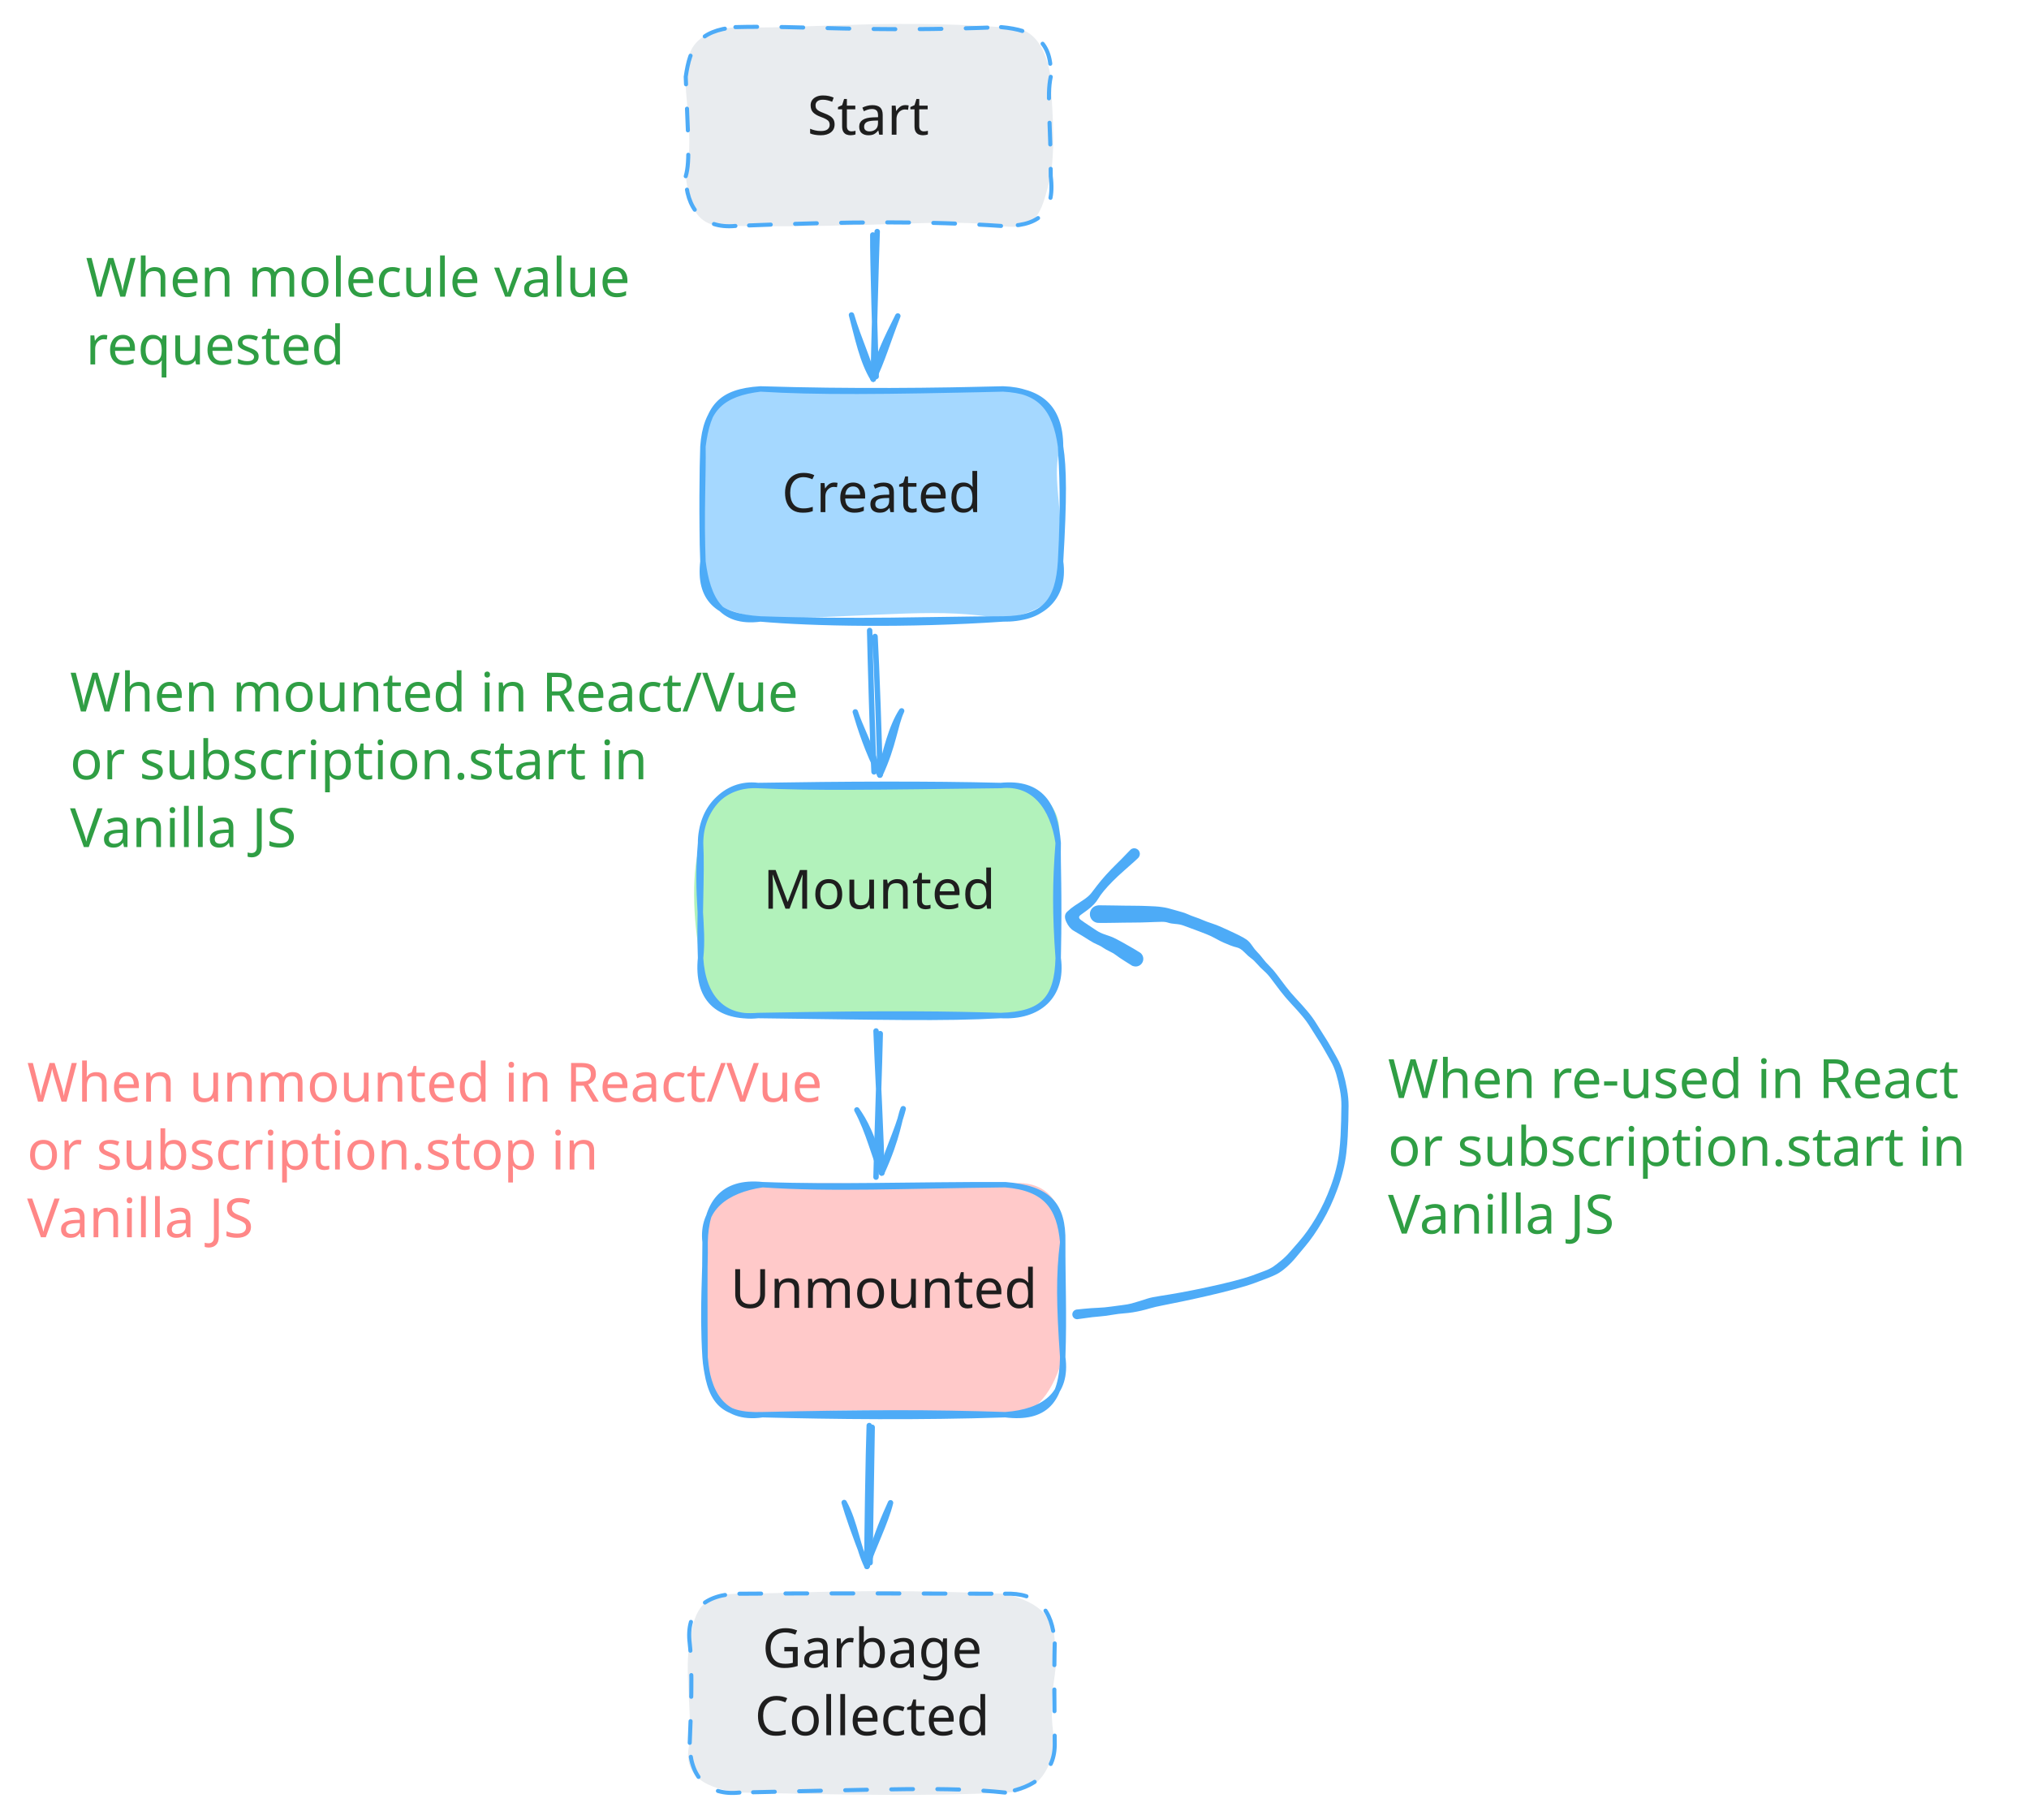
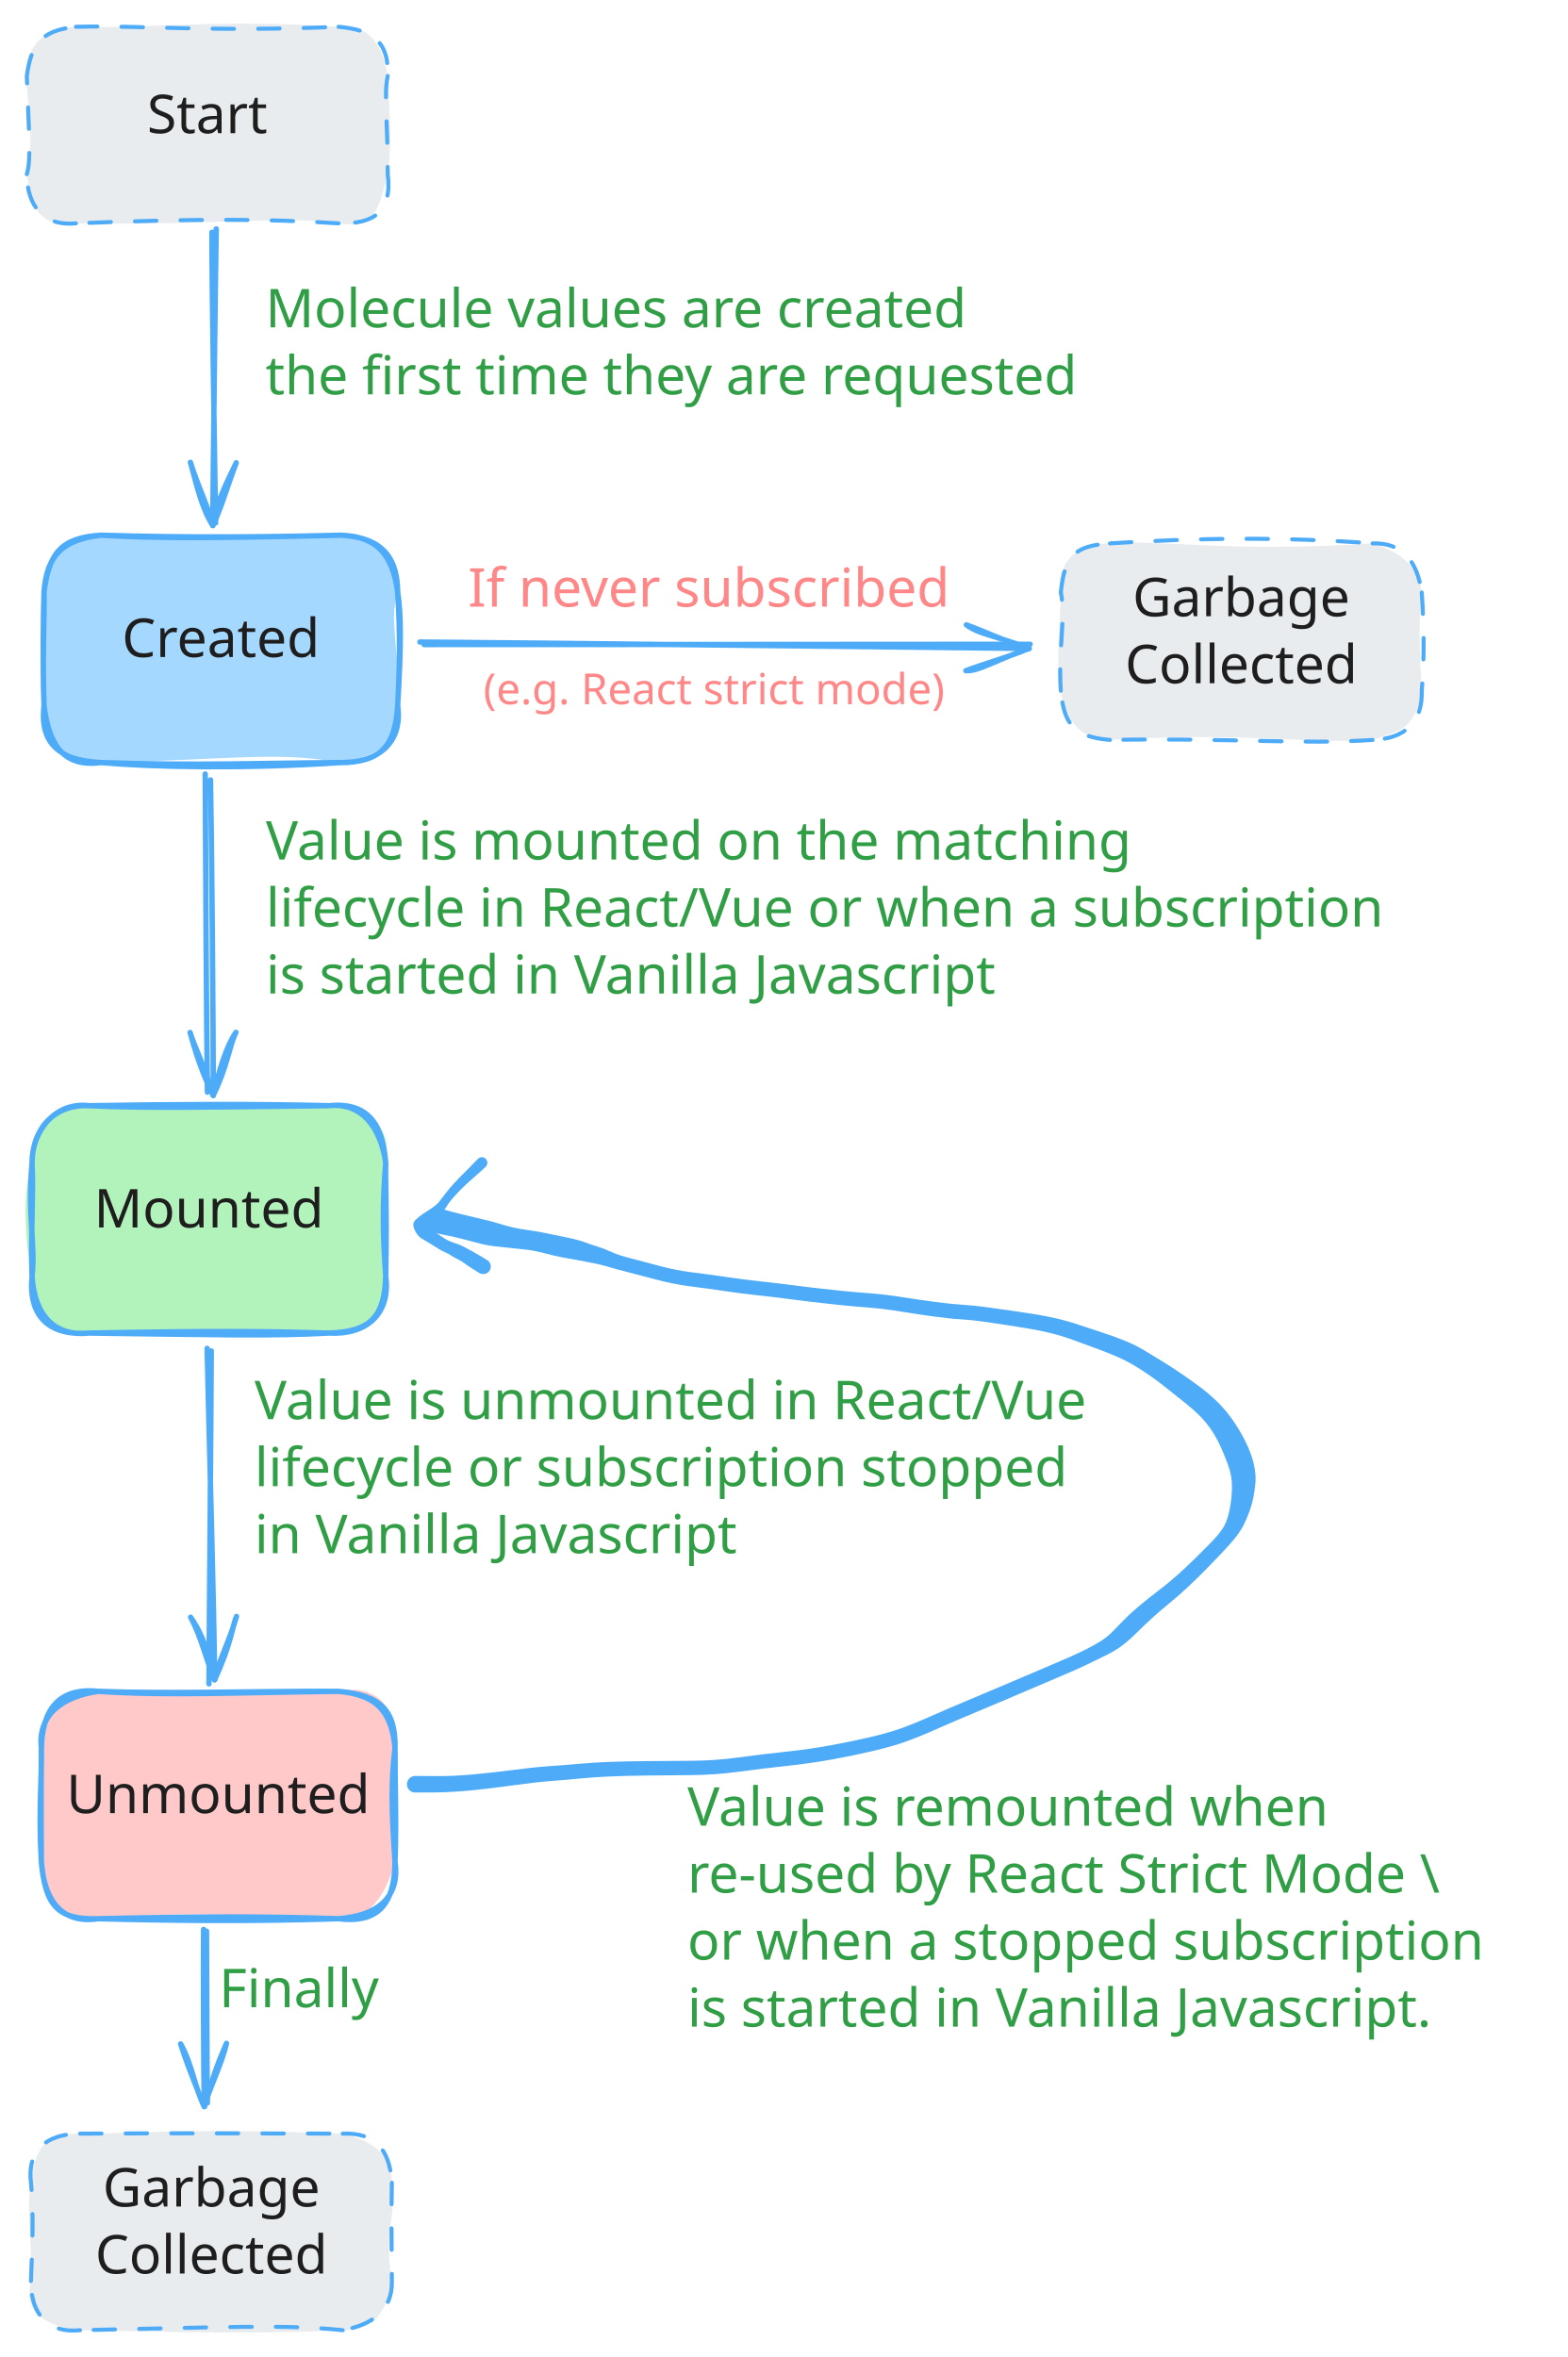
- <svg xmlns="http://www.w3.org/2000/svg" version="1.1" viewBox="0 0 748.565 671.191" width="748.565" height="671.191">
+ <svg xmlns="http://www.w3.org/2000/svg" version="1.1" viewBox="0 0 584.755 879.434" width="584.755" height="879.434">
  <defs>
    <style class="style-fonts">
      @font-face {
        font-family: "Virgil";
        src: url("https://excalidraw.com/Virgil.woff2");
      }
      @font-face {
        font-family: "Cascadia";
        src: url("https://excalidraw.com/Cascadia.woff2");
      }
      @font-face {
        font-family: "Assistant";
        src: url("https://excalidraw.com/Assistant-Regular.woff2");
      }
    </style>
  </defs>
-   <g stroke-linecap="round" transform="translate(259.337 143.4629) rotate(0 65.97235 42.42236)">
+   <g stroke-linecap="round" transform="translate(16.42859 199.6904) rotate(0 65.97235 42.42236)">
    <path d="M21.21 0 C45.07 3.44, 76.94 -0.77, 110.73 0 C122.68 -1.96, 129.68 7.92, 131.94 21.21 C128.48 32.29, 132.79 41.24, 131.94 63.63 C134.28 75.55, 126.09 82.22, 110.73 84.84 C86.98 80.5, 68.88 83.84, 21.21 84.84 C9.99 81.61, -2.72 80.46, 0 63.63 C-2.14 52.52, 0.23 46.02, 0 21.21 C2.71 5.72, 10.51 -0.21, 21.21 0" stroke="none" stroke-width="0" fill="#a5d8ff" />
    <path d="M21.21 0 C41.69 1.27, 66.2 1.06, 110.73 0 M21.21 0 C54.65 1.04, 86.1 0.65, 110.73 0 M110.73 0 C124.18 0.75, 131.83 6.39, 131.94 21.21 M110.73 0 C124.47 0.44, 130.04 7.48, 131.94 21.21 M131.94 21.21 C133.18 29.13, 133.33 39.98, 131.94 63.63 M131.94 21.21 C132.43 29.94, 133.16 41.46, 131.94 63.63 M131.94 63.63 C131.04 78.35, 125.94 84.72, 110.73 84.84 M131.94 63.63 C133.93 77.93, 123.96 85.08, 110.73 84.84 M110.73 84.84 C75.12 87.25, 40.3 86.53, 21.21 84.84 M110.73 84.84 C84.17 84.94, 57.26 86.1, 21.21 84.84 M21.21 84.84 C6.41 86.79, 1.74 77.12, 0 63.63 M21.21 84.84 C5.09 83.9, -1.59 77.26, 0 63.63 M0 63.63 C-0.53 48.33, -0.28 28.42, 0 21.21 M0 63.63 C-0.69 46.97, 0.2 30.78, 0 21.21 M0 21.21 C1.01 7.02, 7.41 1.67, 21.21 0 M0 21.21 C1.86 6.92, 6.07 0.95, 21.21 0" stroke="#4dabf7" stroke-width="2" fill="none" />
  </g>
-   <g transform="translate(285.6194 173.3853) rotate(0 39.68996 12.5)">
+   <g transform="translate(42.71098 229.6128) rotate(0 39.68996 12.5)">
    <text x="39.69" y="0" font-family="Virgil, Segoe UI Emoji" font-size="20px" fill="#1e1e1e" text-anchor="middle" style="white-space: pre;" direction="ltr" dominant-baseline="text-before-edge">Created</text>
  </g>
-   <g stroke-linecap="round" transform="translate(258.4647 289.7424) rotate(0 65.97235 42.42236)">
+   <g stroke-linecap="round" transform="translate(11.96179 412.5518) rotate(0 65.97235 42.42236)">
    <path d="M21.21 0 C46.96 1.92, 80.46 -2.89, 110.73 0 C121.85 -1.72, 134.96 6.31, 131.94 21.21 C132.63 32.23, 130.7 40.67, 131.94 63.63 C131.85 78.06, 124.56 86.7, 110.73 84.84 C75.98 84.13, 48.05 85.66, 21.21 84.84 C4.63 87.46, 1.62 78.23, 0 63.63 C-3.07 49.46, -3.27 29.98, 0 21.21 C2.96 6.46, 7.17 -0.65, 21.21 0" stroke="none" stroke-width="0" fill="#b2f2bb" />
    <path d="M21.21 0 C41.54 0.96, 63.49 0.58, 110.73 0 M21.21 0 C52.61 -0.52, 84.2 -0.68, 110.73 0 M110.73 0 C125.55 -1.46, 130.79 7.07, 131.94 21.21 M110.73 0 C123.02 -1.31, 130 8.07, 131.94 21.21 M131.94 21.21 C130.78 35.77, 130.75 47.36, 131.94 63.63 M131.94 21.21 C131.76 30.14, 132.45 37.95, 131.94 63.63 M131.94 63.63 C133.86 77.66, 124.76 85.63, 110.73 84.84 M131.94 63.63 C131.53 78.74, 126.25 84.36, 110.73 84.84 M110.73 84.84 C92.09 84.3, 72.18 83.89, 21.21 84.84 M110.73 84.84 C89.75 86.03, 66.65 85.4, 21.21 84.84 M21.21 84.84 C8.7 86.22, 0.9 78.47, 0 63.63 M21.21 84.84 C6.15 86.01, -1.49 78.39, 0 63.63 M0 63.63 C1.32 51.78, -1.76 41.48, 0 21.21 M0 63.63 C-0.58 49.18, 0.6 32.92, 0 21.21 M0 21.21 C0.12 8.54, 8.36 -0.63, 21.21 0 M0 21.21 C-0.04 9.2, 8.89 -1.56, 21.21 0" stroke="#4dabf7" stroke-width="2" fill="none" />
  </g>
-   <g transform="translate(284.0771 319.6648) rotate(0 40.35996 12.5)">
+   <g transform="translate(37.57418 442.4741) rotate(0 40.35996 12.5)">
    <text x="40.36" y="0" font-family="Virgil, Segoe UI Emoji" font-size="20px" fill="#1e1e1e" text-anchor="middle" style="white-space: pre;" direction="ltr" dominant-baseline="text-before-edge">Mounted</text>
  </g>
-   <g stroke-linecap="round" transform="translate(260.1286 436.9761) rotate(0 65.97235 42.42236)">
+   <g stroke-linecap="round" transform="translate(15.43988 631.0632) rotate(0 65.97235 42.42236)">
    <path d="M21.21 0 C52.57 -1.73, 88.66 1.26, 110.73 0 C126.77 -3.37, 133.32 8.68, 131.94 21.21 C130.02 31.58, 132.16 37.75, 131.94 63.63 C128.89 74.9, 122.35 86.31, 110.73 84.84 C91.25 85.97, 70.38 80.68, 21.21 84.84 C7.19 85.69, -0.93 79.8, 0 63.63 C-0.88 48.19, 1.65 37.77, 0 21.21 C1.48 9.44, 4.64 0.7, 21.21 0" stroke="none" stroke-width="0" fill="#ffc9c9" />
    <path d="M21.21 0 C46.45 1.73, 73.23 0.42, 110.73 0 M21.21 0 C48.11 1.03, 75.49 -0.08, 110.73 0 M110.73 0 C126.04 1.26, 130.79 8.61, 131.94 21.21 M110.73 0 C126.77 1.33, 132.19 7.31, 131.94 21.21 M131.94 21.21 C130.42 33.26, 130.6 44.36, 131.94 63.63 M131.94 21.21 C131.89 34.95, 132.5 47.93, 131.94 63.63 M131.94 63.63 C133.86 77.22, 125.02 83.82, 110.73 84.84 M131.94 63.63 C131.7 79.75, 125.45 86.65, 110.73 84.84 M110.73 84.84 C83.05 83.94, 59.78 83.98, 21.21 84.84 M110.73 84.84 C78.88 85.88, 47.8 85.54, 21.21 84.84 M21.21 84.84 C5.64 85.39, 1.47 79.45, 0 63.63 M21.21 84.84 C5.82 87.14, 0.81 75.53, 0 63.63 M0 63.63 C-1.14 45.24, 0.23 31.56, 0 21.21 M0 63.63 C-0.16 46.38, -0.11 30.09, 0 21.21 M0 21.21 C0.29 7.21, 6.17 -1.57, 21.21 0 M0 21.21 C-1.39 8.89, 7.58 1.98, 21.21 0" stroke="#4dabf7" stroke-width="2" fill="none" />
  </g>
-   <g transform="translate(275.261 466.8984) rotate(0 50.83995 12.5)">
+   <g transform="translate(30.57228 660.9856) rotate(0 50.83995 12.5)">
    <text x="50.84" y="0" font-family="Virgil, Segoe UI Emoji" font-size="20px" fill="#1e1e1e" text-anchor="middle" style="white-space: pre;" direction="ltr" dominant-baseline="text-before-edge">Unmounted</text>
  </g>
  <g stroke-linecap="round">
-     <g transform="translate(321.2521 233.3098) rotate(0 1.12561 26.03967)">
-       <path d="M-0.41 -0.75 C-0.23 7.77, 0.74 42.7, 1.21 51.4 M1.58 1.46 C2.1 10.11, 3.35 44.09, 3.37 52.58" stroke="#4dabf7" stroke-width="2" fill="none" />
+     <g transform="translate(76.97357 289.5374) rotate(0 0.727204 59.33057)">
+       <path d="M-0.41 -0.75 C-0.36 18.86, 0.08 98.19, 0.41 117.98 M1.58 1.46 C1.97 21.2, 2.69 99.57, 2.57 119.16" stroke="#4dabf7" stroke-width="2" fill="none" />
    </g>
-     <g transform="translate(321.2521 233.3098) rotate(0 1.12561 26.03967)">
-       <path d="M-5.7 29.28 C-4.06 34.89, -1.09 44.16, 3.37 52.58 M-5.7 29.28 C-4.01 34.56, -0.16 41.62, 3.37 52.58" stroke="#4dabf7" stroke-width="2" fill="none" />
+     <g transform="translate(76.97357 289.5374) rotate(0 0.727204 59.33057)">
+       <path d="M-6.05 95.69 C-4.54 101.35, -1.72 110.67, 2.57 119.16 M-6.05 95.69 C-4.46 101.01, -0.72 108.11, 2.57 119.16" stroke="#4dabf7" stroke-width="2" fill="none" />
    </g>
-     <g transform="translate(321.2521 233.3098) rotate(0 1.12561 26.03967)">
-       <path d="M11.39 28.9 C7.67 34.56, 5.27 43.96, 3.37 52.58 M11.39 28.9 C8.89 34.31, 8.53 41.47, 3.37 52.58" stroke="#4dabf7" stroke-width="2" fill="none" />
+     <g transform="translate(76.97357 289.5374) rotate(0 0.727204 59.33057)">
+       <path d="M11.06 95.64 C7.19 101.26, 4.65 110.6, 2.57 119.16 M11.06 95.64 C8.44 101.02, 7.97 108.13, 2.57 119.16" stroke="#4dabf7" stroke-width="2" fill="none" />
    </g>
  </g>
  <mask />
  <g stroke-linecap="round">
-     <g transform="translate(324.9113 381.1353) rotate(0 -0.2809448 25.96753)">
-       <path d="M-0.16 0.12 C-0.33 8.83, -1.54 44.24, -1.72 53.05 M-1.71 -0.86 C-1.46 7.47, 0.49 42.84, 0.38 51.52" stroke="#4dabf7" stroke-width="2" fill="none" />
+     <g transform="translate(78.98586 503.9446) rotate(0 0.06816361 61.60645)">
+       <path d="M-0.16 0.12 C-0.21 20.71, -0.96 103.64, -1.02 124.33 M-1.71 -0.86 C-1.34 19.35, 1.07 102.24, 1.08 122.79" stroke="#4dabf7" stroke-width="2" fill="none" />
    </g>
-     <g transform="translate(324.9113 381.1353) rotate(0 -0.2809448 25.96753)">
-       <path d="M-8.78 28.26 C-6.23 31.88, -2.4 38.22, 0.38 51.52 M-8.78 28.26 C-4.33 36.47, -2.43 45.4, 0.38 51.52" stroke="#4dabf7" stroke-width="2" fill="none" />
+     <g transform="translate(78.98586 503.9446) rotate(0 0.06816361 61.60645)">
+       <path d="M-7.86 99.45 C-5.37 103.09, -1.58 109.45, 1.08 122.79 M-7.86 99.45 C-3.5 107.7, -1.69 116.66, 1.08 122.79" stroke="#4dabf7" stroke-width="2" fill="none" />
    </g>
-     <g transform="translate(324.9113 381.1353) rotate(0 -0.2809448 25.96753)">
-       <path d="M8.31 27.81 C6.79 31.51, 6.56 37.96, 0.38 51.52 M8.31 27.81 C6.13 36.35, 1.39 45.46, 0.38 51.52" stroke="#4dabf7" stroke-width="2" fill="none" />
+     <g transform="translate(78.98586 503.9446) rotate(0 0.06816361 61.60645)">
+       <path d="M9.24 99.16 C7.66 102.85, 7.37 109.28, 1.08 122.79 M9.24 99.16 C6.97 107.68, 2.14 116.76, 1.08 122.79" stroke="#4dabf7" stroke-width="2" fill="none" />
    </g>
  </g>
  <mask />
-   <g transform="translate(397.4024 484.8159) rotate(0 49.43906 -73.81775)" stroke="none">
-     <path fill="#4dabf7" d="M -0.22,-1.79 Q -0.22,-1.79 2.45,-2.06 5.14,-2.33 7.67,-2.43 10.20,-2.53 12.55,-2.88 14.89,-3.23 16.75,-3.44 18.60,-3.65 20.05,-4.03 21.50,-4.41 22.88,-4.86 24.27,-5.32 25.92,-5.83 27.57,-6.35 30.73,-6.82 33.90,-7.29 38.29,-8.09 42.68,-8.89 47.70,-9.96 52.72,-11.03 57.22,-12.17 61.72,-13.31 64.66,-14.36 67.61,-15.42 69.45,-16.15 71.30,-16.88 72.49,-17.72 73.68,-18.55 75.38,-19.97 77.08,-21.38 78.59,-23.15 80.10,-24.91 81.75,-26.78 83.39,-28.65 84.94,-30.83 86.49,-33.00 88.12,-35.74 89.74,-38.48 91.06,-41.30 92.37,-44.12 93.54,-47.26 94.71,-50.40 95.52,-53.69 96.34,-56.98 96.68,-59.98 97.03,-62.99 97.18,-65.90 97.33,-68.82 97.39,-71.47 97.46,-74.13 97.48,-76.95 97.51,-79.77 96.93,-82.85 96.36,-85.94 95.57,-88.60 94.78,-91.27 93.54,-93.43 92.30,-95.60 91.15,-97.64 89.99,-99.69 88.70,-101.66 87.41,-103.63 86.02,-105.90 84.63,-108.18 82.88,-110.22 81.14,-112.27 78.98,-114.56 76.83,-116.85 74.96,-119.28 73.09,-121.71 71.71,-123.59 70.34,-125.46 68.98,-126.65 67.61,-127.84 66.38,-129.26 65.14,-130.68 64.18,-131.35 63.22,-132.01 61.75,-133.52 60.29,-135.02 58.99,-135.33 57.69,-135.63 56.54,-136.09 55.40,-136.56 54.13,-137.09 52.87,-137.62 51.17,-138.58 49.48,-139.53 47.86,-140.17 46.24,-140.80 44.89,-141.32 43.54,-141.84 42.01,-142.39 40.48,-142.94 39.22,-143.42 37.96,-143.89 36.28,-144.01 34.60,-144.13 33.56,-144.48 32.53,-144.83 31.14,-144.80 29.75,-144.78 28.66,-144.73 27.57,-144.69 26.21,-144.64 24.84,-144.60 23.65,-144.56 22.45,-144.52 20.54,-144.52 18.64,-144.52 17.11,-144.49 15.58,-144.47 14.25,-144.44 12.92,-144.41 10.42,-144.39 7.92,-144.36 7.39,-144.44 6.87,-144.53 6.40,-144.78 5.94,-145.03 5.57,-145.41 5.21,-145.79 4.99,-146.27 4.76,-146.76 4.71,-147.28 4.65,-147.81 4.76,-148.32 4.88,-148.84 5.15,-149.30 5.42,-149.75 5.83,-150.09 6.23,-150.43 6.72,-150.63 7.21,-150.83 7.74,-150.85 8.27,-150.88 8.78,-150.74 9.29,-150.60 9.73,-150.30 10.17,-150.01 10.49,-149.58 10.81,-149.16 10.98,-148.66 11.15,-148.16 11.15,-147.63 11.15,-147.10 10.98,-146.60 10.81,-146.10 10.49,-145.68 10.17,-145.25 9.73,-144.96 9.29,-144.66 8.78,-144.52 8.27,-144.38 7.74,-144.41 7.21,-144.44 6.72,-144.63 6.23,-144.83 5.83,-145.17 5.42,-145.51 5.15,-145.97 4.88,-146.42 4.76,-146.94 4.65,-147.45 4.71,-147.98 4.76,-148.51 4.99,-148.99 5.21,-149.47 5.57,-149.85 5.94,-150.24 6.41,-150.48 6.87,-150.73 7.40,-150.82 7.92,-150.90 7.92,-150.90 7.92,-150.90 10.42,-150.87 12.92,-150.85 14.25,-150.82 15.58,-150.79 17.11,-150.77 18.64,-150.74 20.54,-150.74 22.45,-150.75 23.65,-150.70 24.85,-150.66 26.23,-150.61 27.61,-150.56 28.81,-150.49 30.01,-150.42 31.22,-150.25 32.44,-150.09 33.53,-149.82 34.62,-149.56 35.92,-149.16 37.22,-148.76 38.46,-148.44 39.70,-148.11 40.82,-147.60 41.94,-147.08 43.58,-146.52 45.23,-145.96 46.46,-145.41 47.69,-144.87 49.63,-144.24 51.56,-143.61 53.18,-142.87 54.81,-142.12 56.08,-141.56 57.34,-141.00 59.39,-139.99 61.43,-138.99 62.50,-138.24 63.56,-137.49 64.51,-136.07 65.46,-134.64 66.47,-133.62 67.49,-132.60 68.51,-131.25 69.52,-129.89 70.99,-128.46 72.45,-127.02 73.81,-125.17 75.17,-123.31 76.96,-120.98 78.75,-118.64 80.94,-116.31 83.14,-113.97 85.00,-111.76 86.86,-109.56 88.24,-107.31 89.61,-105.06 90.94,-103.02 92.27,-100.98 93.44,-98.94 94.60,-96.89 95.95,-94.46 97.30,-92.03 98.12,-89.22 98.95,-86.42 99.55,-83.08 100.15,-79.75 100.13,-76.91 100.10,-74.07 100.04,-71.37 99.97,-68.68 99.82,-65.68 99.67,-62.68 99.30,-59.51 98.94,-56.33 98.08,-52.90 97.23,-49.46 96.03,-46.22 94.84,-42.97 93.47,-40.03 92.11,-37.09 90.45,-34.24 88.78,-31.38 87.17,-29.08 85.56,-26.78 83.96,-24.90 82.37,-23.01 80.73,-21.03 79.09,-19.05 77.23,-17.41 75.37,-15.78 73.87,-14.97 72.36,-14.17 70.47,-13.45 68.59,-12.73 65.53,-11.59 62.46,-10.46 57.92,-9.25 53.38,-8.04 48.34,-6.88 43.30,-5.72 38.89,-4.80 34.48,-3.88 31.57,-3.32 28.65,-2.75 26.96,-2.25 25.27,-1.75 23.73,-1.39 22.20,-1.03 20.55,-0.76 18.90,-0.49 17.14,-0.37 15.37,-0.25 12.88,0.17 10.39,0.61 7.97,0.80 5.56,0.98 2.89,1.39 0.22,1.79 0.00,1.79 -0.21,1.79 -0.42,1.74 -0.63,1.69 -0.82,1.59 -1.02,1.49 -1.18,1.35 -1.35,1.20 -1.47,1.02 -1.60,0.84 -1.67,0.64 -1.75,0.44 -1.78,0.22 -1.81,0.00 -1.78,-0.20 -1.76,-0.42 -1.68,-0.63 -1.60,-0.83 -1.48,-1.01 -1.36,-1.19 -1.19,-1.34 -1.03,-1.48 -0.84,-1.58 -0.64,-1.69 -0.43,-1.74 -0.22,-1.79 -0.22,-1.79 L -0.22,-1.79 Z" />
-   </g>
-   <g transform="translate(418.4499 314.9644) rotate(0 -12.47739 19.47681)" stroke="none">
+   <g transform="translate(179.7553 433.8394) rotate(0 -12.47739 19.47681)" stroke="none">
    <path fill="#4dabf7" d="M 1.47,1.49 Q 1.47,1.49 -0.02,2.87 -1.53,4.24 -3.81,6.23 -6.09,8.22 -7.97,10.13 -9.86,12.03 -11.17,13.61 -12.48,15.19 -13.20,16.41 -13.92,17.62 -14.88,18.62 -15.84,19.62 -17.12,20.59 -18.40,21.55 -19.70,22.47 -21.00,23.39 -19.64,24.38 -18.27,25.38 -16.81,26.33 -15.36,27.28 -13.96,28.22 -12.55,29.17 -10.56,29.81 -8.56,30.46 -7.54,30.94 -6.52,31.42 -4.39,32.59 -2.27,33.76 -0.24,34.95 1.77,36.15 2.15,36.41 2.53,36.67 2.80,37.04 3.08,37.42 3.22,37.86 3.36,38.29 3.35,38.76 3.35,39.22 3.19,39.65 3.04,40.09 2.75,40.45 2.47,40.81 2.08,41.07 1.70,41.32 1.25,41.44 0.81,41.56 0.35,41.52 -0.10,41.49 -0.53,41.32 -0.96,41.14 -1.30,40.84 -1.65,40.53 -1.88,40.13 -2.12,39.73 -2.21,39.28 -2.30,38.83 -2.24,38.37 -2.19,37.92 -1.99,37.50 -1.79,37.08 -1.47,36.75 -1.15,36.42 -0.73,36.21 -0.32,36.00 0.12,35.93 0.58,35.87 1.03,35.95 1.49,36.03 1.89,36.25 2.30,36.47 2.61,36.81 2.92,37.15 3.11,37.57 3.30,37.99 3.34,38.45 3.38,38.91 3.28,39.36 3.17,39.81 2.93,40.20 2.69,40.59 2.33,40.89 1.97,41.18 1.54,41.34 1.11,41.51 0.65,41.53 0.19,41.55 -0.24,41.42 -0.69,41.29 -0.69,41.29 -0.69,41.29 -3.25,39.69 -5.81,38.08 -6.67,37.38 -7.53,36.68 -9.00,35.99 -10.47,35.30 -11.40,34.65 -12.32,33.99 -13.64,33.43 -14.96,32.88 -16.36,31.98 -17.76,31.08 -19.19,30.21 -20.61,29.34 -22.31,28.36 -24.01,27.38 -25.08,25.03 -26.16,22.67 -24.74,21.33 -23.32,19.99 -22.02,19.14 -20.72,18.28 -18.74,16.97 -16.77,15.66 -15.84,14.45 -14.92,13.24 -13.58,11.51 -12.25,9.77 -10.37,7.69 -8.49,5.62 -6.37,3.55 -4.26,1.49 -2.87,-0.00 -1.47,-1.49 -1.27,-1.64 -1.07,-1.80 -0.84,-1.90 -0.61,-2.00 -0.36,-2.05 -0.11,-2.09 0.13,-2.08 0.38,-2.06 0.63,-1.98 0.87,-1.91 1.08,-1.77 1.30,-1.64 1.48,-1.46 1.66,-1.28 1.79,-1.06 1.92,-0.85 1.99,-0.60 2.06,-0.36 2.08,-0.11 2.09,0.13 2.04,0.38 2.00,0.63 1.89,0.86 1.79,1.09 1.63,1.29 1.47,1.49 1.47,1.49 L 1.47,1.49 Z" />
  </g>
-   <g transform="translate(25.836 246.9155) rotate(0 134.3398 37.5)">
-     <text x="0" y="0" font-family="Virgil, Segoe UI Emoji" font-size="20px" fill="#2f9e44" text-anchor="start" style="white-space: pre;" direction="ltr" dominant-baseline="text-before-edge">When mounted in React/Vue</text>
-     <text x="0" y="25" font-family="Virgil, Segoe UI Emoji" font-size="20px" fill="#2f9e44" text-anchor="start" style="white-space: pre;" direction="ltr" dominant-baseline="text-before-edge">or subscription.start in</text>
-     <text x="0" y="50" font-family="Virgil, Segoe UI Emoji" font-size="20px" fill="#2f9e44" text-anchor="start" style="white-space: pre;" direction="ltr" dominant-baseline="text-before-edge">Vanilla JS</text>
+   <g transform="translate(99.20099 305.1902) rotate(0 224.5397 37.5)">
+     <text x="0" y="0" font-family="Virgil, Segoe UI Emoji" font-size="20px" fill="#2f9e44" text-anchor="start" style="white-space: pre;" direction="ltr" dominant-baseline="text-before-edge">Value is mounted on the matching</text>
+     <text x="0" y="25" font-family="Virgil, Segoe UI Emoji" font-size="20px" fill="#2f9e44" text-anchor="start" style="white-space: pre;" direction="ltr" dominant-baseline="text-before-edge">lifecycle in React/Vue or when a subscription </text>
+     <text x="0" y="50" font-family="Virgil, Segoe UI Emoji" font-size="20px" fill="#2f9e44" text-anchor="start" style="white-space: pre;" direction="ltr" dominant-baseline="text-before-edge">is started in Vanilla Javascript</text>
  </g>
-   <g transform="translate(31.65765 93.91235) rotate(0 96.98989 25)">
-     <text x="0" y="0" font-family="Virgil, Segoe UI Emoji" font-size="20px" fill="#2f9e44" text-anchor="start" style="white-space: pre;" direction="ltr" dominant-baseline="text-before-edge">When molecule value</text>
-     <text x="0" y="25" font-family="Virgil, Segoe UI Emoji" font-size="20px" fill="#2f9e44" text-anchor="start" style="white-space: pre;" direction="ltr" dominant-baseline="text-before-edge">requested</text>
+   <g transform="translate(99.04755 106.6082) rotate(0 168.9398 25)">
+     <text x="0" y="0" font-family="Virgil, Segoe UI Emoji" font-size="20px" fill="#2f9e44" text-anchor="start" style="white-space: pre;" direction="ltr" dominant-baseline="text-before-edge">Molecule values are created </text>
+     <text x="0" y="25" font-family="Virgil, Segoe UI Emoji" font-size="20px" fill="#2f9e44" text-anchor="start" style="white-space: pre;" direction="ltr" dominant-baseline="text-before-edge">the first time they are requested</text>
  </g>
-   <g transform="translate(10 390.8508) rotate(0 144.6898 37.5)">
-     <text x="0" y="0" font-family="Virgil, Segoe UI Emoji" font-size="20px" fill="#ff8787" text-anchor="start" style="white-space: pre;" direction="ltr" dominant-baseline="text-before-edge">When unmounted in React/Vue</text>
-     <text x="0" y="25" font-family="Virgil, Segoe UI Emoji" font-size="20px" fill="#ff8787" text-anchor="start" style="white-space: pre;" direction="ltr" dominant-baseline="text-before-edge">or subscription.stop in</text>
-     <text x="0" y="50" font-family="Virgil, Segoe UI Emoji" font-size="20px" fill="#ff8787" text-anchor="start" style="white-space: pre;" direction="ltr" dominant-baseline="text-before-edge">Vanilla JS</text>
+   <g transform="translate(94.95306 513.9839) rotate(0 160.3898 37.5)">
+     <text x="0" y="0" font-family="Virgil, Segoe UI Emoji" font-size="20px" fill="#2f9e44" text-anchor="start" style="white-space: pre;" direction="ltr" dominant-baseline="text-before-edge">Value is unmounted in React/Vue</text>
+     <text x="0" y="25" font-family="Virgil, Segoe UI Emoji" font-size="20px" fill="#2f9e44" text-anchor="start" style="white-space: pre;" direction="ltr" dominant-baseline="text-before-edge">lifecycle or subscription stopped</text>
+     <text x="0" y="50" font-family="Virgil, Segoe UI Emoji" font-size="20px" fill="#2f9e44" text-anchor="start" style="white-space: pre;" direction="ltr" dominant-baseline="text-before-edge">in Vanilla Javascript</text>
  </g>
-   <g transform="translate(512.0656 389.4919) rotate(0 113.2499 50)">
-     <text x="0" y="0" font-family="Virgil, Segoe UI Emoji" font-size="20px" fill="#2f9e44" text-anchor="start" style="white-space: pre;" direction="ltr" dominant-baseline="text-before-edge">When re-used in React</text>
-     <text x="0" y="25" font-family="Virgil, Segoe UI Emoji" font-size="20px" fill="#2f9e44" text-anchor="start" style="white-space: pre;" direction="ltr" dominant-baseline="text-before-edge">or subscription.start in</text>
-     <text x="0" y="50" font-family="Virgil, Segoe UI Emoji" font-size="20px" fill="#2f9e44" text-anchor="start" style="white-space: pre;" direction="ltr" dominant-baseline="text-before-edge">Vanilla JS</text>
-     <text x="0" y="75" font-family="Virgil, Segoe UI Emoji" font-size="20px" fill="#2f9e44" text-anchor="start" style="white-space: pre;" direction="ltr" dominant-baseline="text-before-edge" />
+   <g transform="translate(82.91553 733.4072) rotate(0 29.21997 12.5)">
+     <text x="58.44" y="0" font-family="Virgil, Segoe UI Emoji" font-size="20px" fill="#2f9e44" text-anchor="end" style="white-space: pre;" direction="ltr" dominant-baseline="text-before-edge">Finally</text>
  </g>
-   <g stroke-linecap="round" transform="translate(252.9887 10) rotate(0 67.32877 36.66907)">
+   <g transform="translate(164.6949 210.8406) rotate(0 94.81989 12.5)">
+     <text x="189.64" y="0" font-family="Virgil, Segoe UI Emoji" font-size="20px" fill="#ff8787" text-anchor="end" style="white-space: pre;" direction="ltr" dominant-baseline="text-before-edge">If never subscribed</text>
+   </g>
+   <g transform="translate(161.4717 250.3376) rotate(0 95.48019 10)">
+     <text x="190.96" y="0" font-family="Virgil, Segoe UI Emoji" font-size="16px" fill="#ff8787" text-anchor="end" style="white-space: pre;" direction="ltr" dominant-baseline="text-before-edge">(e.g. React strict mode)</text>
+   </g>
+   <g transform="translate(256.475 665.6619) rotate(0 159.1398 50)">
+     <text x="0" y="0" font-family="Virgil, Segoe UI Emoji" font-size="20px" fill="#2f9e44" text-anchor="start" style="white-space: pre;" direction="ltr" dominant-baseline="text-before-edge">Value is remounted when </text>
+     <text x="0" y="25" font-family="Virgil, Segoe UI Emoji" font-size="20px" fill="#2f9e44" text-anchor="start" style="white-space: pre;" direction="ltr" dominant-baseline="text-before-edge">re-used by React Strict Mode \</text>
+     <text x="0" y="50" font-family="Virgil, Segoe UI Emoji" font-size="20px" fill="#2f9e44" text-anchor="start" style="white-space: pre;" direction="ltr" dominant-baseline="text-before-edge">or when a stopped subscription </text>
+     <text x="0" y="75" font-family="Virgil, Segoe UI Emoji" font-size="20px" fill="#2f9e44" text-anchor="start" style="white-space: pre;" direction="ltr" dominant-baseline="text-before-edge">is started in Vanilla Javascript.</text>
+   </g>
+   <g stroke-linecap="round" transform="translate(10 10) rotate(0 67.32877 36.66907)">
    <path d="M18.33 0 C41.77 0.9, 72.41 -3.04, 116.32 0 C129.3 -0.99, 132.8 8.5, 134.66 18.33 C134.86 28.39, 136.65 40.82, 134.66 55 C131.49 66.31, 130.8 75.57, 116.32 73.34 C95.85 70.29, 72.28 74.15, 18.33 73.34 C3.56 75.07, 1.43 65.96, 0 55 C3.21 41.47, -0.48 26.13, 0 18.33 C0.1 7.2, 4.65 1.43, 18.33 0" stroke="none" stroke-width="0" fill="#e9ecef" />
    <path d="M18.33 0 C42.56 -0.67, 67.23 2.02, 116.32 0 M116.32 0 C128.92 1.13, 135.17 5.46, 134.66 18.33 M134.66 18.33 C133.12 25.27, 134.72 35.84, 134.66 55 M134.66 55 C136.4 69.04, 129.52 73.68, 116.32 73.34 M116.32 73.34 C89.84 71.55, 60.67 71.61, 18.33 73.34 M18.33 73.34 C6.1 74.49, 0.13 66.7, 0 55 M0 55 C1.74 49.4, 0.73 39.24, 0 18.33 M0 18.33 C1.62 7.24, 4.63 1.37, 18.33 0" stroke="#4dabf7" stroke-width="1.5" fill="none" stroke-dasharray="8 9" />
  </g>
-   <g transform="translate(291.9675 34.16907) rotate(0 28.34997 12.5)">
+   <g transform="translate(48.9788 34.16907) rotate(0 28.34997 12.5)">
    <text x="28.35" y="0" font-family="Virgil, Segoe UI Emoji" font-size="20px" fill="#1e1e1e" text-anchor="middle" style="white-space: pre;" direction="ltr" dominant-baseline="text-before-edge">Start</text>
  </g>
-   <g stroke-linecap="round" transform="translate(254.4627 587.8528) rotate(0 67.32877 36.66907)">
+   <g stroke-linecap="round" transform="translate(11.54584 796.0959) rotate(0 67.32877 36.66907)">
    <path d="M18.33 0 C43.69 -0.2, 61.29 -2.04, 116.32 0 C130.07 3.38, 134.78 9.58, 134.66 18.33 C136.93 28.32, 131.29 35.66, 134.66 55 C132.83 66.38, 127.93 73.35, 116.32 73.34 C87.41 74.75, 61.02 74.21, 18.33 73.34 C3.18 71.55, -2.64 65.4, 0 55 C0.59 40.48, -1.91 27.95, 0 18.33 C1.53 4.6, 5.72 -0.05, 18.33 0" stroke="none" stroke-width="0" fill="#e9ecef" />
    <path d="M18.33 0 C55.6 -0.29, 93.7 0.01, 116.32 0 M116.32 0 C128.16 -0.44, 133.85 5.59, 134.66 18.33 M134.66 18.33 C134.36 29.72, 134.6 43.91, 134.66 55 M134.66 55 C134.92 66.2, 127.04 71.36, 116.32 73.34 M116.32 73.34 C95.29 71.1, 72.51 72.22, 18.33 73.34 M18.33 73.34 C6.57 74.59, -0.1 67.54, 0 55 M0 55 C0.42 44.57, 1.14 28.55, 0 18.33 M0 18.33 C-1.48 6.46, 5.48 0.07, 18.33 0" stroke="#4dabf7" stroke-width="1.5" fill="none" stroke-dasharray="8 9" />
  </g>
-   <g transform="translate(277.2515 599.5219) rotate(0 44.53996 25)">
+   <g transform="translate(34.33465 807.765) rotate(0 44.53996 25)">
+     <text x="44.54" y="0" font-family="Virgil, Segoe UI Emoji" font-size="20px" fill="#1e1e1e" text-anchor="middle" style="white-space: pre;" direction="ltr" dominant-baseline="text-before-edge">Garbage</text>
+     <text x="44.54" y="25" font-family="Virgil, Segoe UI Emoji" font-size="20px" fill="#1e1e1e" text-anchor="middle" style="white-space: pre;" direction="ltr" dominant-baseline="text-before-edge">Collected</text>
+   </g>
+   <g stroke-linecap="round" transform="translate(395.7748 202.7407) rotate(0 67.32877 36.66907)">
+     <path d="M18.33 0 C38.66 -1.61, 60.97 3.58, 116.32 0 C126.92 3.31, 133.11 8.35, 134.66 18.33 C133.09 33.25, 134.26 45, 134.66 55 C132.3 69.44, 126.34 70.06, 116.32 73.34 C91.02 75.06, 70.25 70.25, 18.33 73.34 C9.04 74.15, 1.61 66.83, 0 55 C-1.88 43.6, -0.57 36.07, 0 18.33 C-1.42 9.14, 3.65 0.01, 18.33 0" stroke="none" stroke-width="0" fill="#e9ecef" />
+     <path d="M18.33 0 C50.45 -2.09, 83.62 -2.47, 116.32 0 M116.32 0 C127.29 -0.31, 132.86 6.25, 134.66 18.33 M134.66 18.33 C135.41 29.28, 135.76 42.58, 134.66 55 M134.66 55 C135.04 66.9, 128.19 72.93, 116.32 73.34 M116.32 73.34 C90.09 75.14, 63 72.51, 18.33 73.34 M18.33 73.34 C4.21 72.18, 1.21 66.81, 0 55 M0 55 C-1.05 39.43, 1.99 27.09, 0 18.33 M0 18.33 C1.43 4.31, 5.34 0.94, 18.33 0" stroke="#4dabf7" stroke-width="1.5" fill="none" stroke-dasharray="8 9" />
+   </g>
+   <g transform="translate(418.5637 214.4098) rotate(0 44.53996 25)">
    <text x="44.54" y="0" font-family="Virgil, Segoe UI Emoji" font-size="20px" fill="#1e1e1e" text-anchor="middle" style="white-space: pre;" direction="ltr" dominant-baseline="text-before-edge">Garbage</text>
    <text x="44.54" y="25" font-family="Virgil, Segoe UI Emoji" font-size="20px" fill="#1e1e1e" text-anchor="middle" style="white-space: pre;" direction="ltr" dominant-baseline="text-before-edge">Collected</text>
  </g>
  <g stroke-linecap="round">
-     <g transform="translate(323.1058 87.0708) rotate(0 0.1914828 26.44141)">
-       <path d="M-1.1 -0.41 C-1.2 8.25, -0.12 42.79, 0.14 51.8 M0.52 -1.66 C0.18 7.11, -0.8 43.87, -0.94 52.77" stroke="#4dabf7" stroke-width="2" fill="none" />
+     <g transform="translate(80.1612 87.0708) rotate(0 0.2653424 54.55518)">
+       <path d="M-1.1 -0.41 C-1.18 17.62, 0.01 89.64, 0.28 108.03 M0.52 -1.66 C0.2 16.48, -0.67 90.72, -0.79 109" stroke="#4dabf7" stroke-width="2" fill="none" />
    </g>
-     <g transform="translate(323.1058 87.0708) rotate(0 0.1914828 26.44141)">
-       <path d="M-8.96 29.1 C-6.77 37.29, -5 46.28, -0.94 52.77 M-8.96 29.1 C-6.28 38.25, -2.29 46.32, -0.94 52.77" stroke="#4dabf7" stroke-width="2" fill="none" />
+     <g transform="translate(80.1612 87.0708) rotate(0 0.2653424 54.55518)">
+       <path d="M-9.12 85.43 C-6.82 93.59, -4.94 102.54, -0.79 109 M-9.12 85.43 C-6.32 94.54, -2.22 102.57, -0.79 109" stroke="#4dabf7" stroke-width="2" fill="none" />
    </g>
-     <g transform="translate(323.1058 87.0708) rotate(0 0.1914828 26.44141)">
-       <path d="M8.13 29.48 C4.16 37.38, -0.23 46.23, -0.94 52.77 M8.13 29.48 C4.54 38.58, 2.24 46.51, -0.94 52.77" stroke="#4dabf7" stroke-width="2" fill="none" />
+     <g transform="translate(80.1612 87.0708) rotate(0 0.2653424 54.55518)">
+       <path d="M7.98 85.59 C4.12 93.54, -0.17 102.43, -0.79 109 M7.98 85.59 C4.5 94.74, 2.31 102.71, -0.79 109" stroke="#4dabf7" stroke-width="2" fill="none" />
    </g>
  </g>
  <mask />
  <g stroke-linecap="round">
-     <g transform="translate(321.0539 525.6836) rotate(0 0.177493 25.56189)">
-       <path d="M0.72 0.77 C0.62 9.32, -0.04 42.49, -0.04 50.73 M-0.36 0.13 C-0.7 8.9, -1.28 43.58, -1.19 52.07" stroke="#4dabf7" stroke-width="2" fill="none" />
+     <g transform="translate(76.32412 719.7708) rotate(0 0.7217941 32.63989)">
+       <path d="M0.72 0.77 C0.8 11.68, 0.87 54.29, 1.05 64.89 M-0.36 0.13 C-0.52 11.26, -0.37 55.38, -0.1 66.22" stroke="#4dabf7" stroke-width="2" fill="none" />
    </g>
-     <g transform="translate(321.0539 525.6836) rotate(0 0.177493 25.56189)">
-       <path d="M-9.61 28.53 C-5.51 36, -4.52 45.46, -1.19 52.07 M-9.61 28.53 C-8.07 33.64, -6.51 38.44, -1.19 52.07" stroke="#4dabf7" stroke-width="2" fill="none" />
+     <g transform="translate(76.32412 719.7708) rotate(0 0.7217941 32.63989)">
+       <path d="M-8.93 42.84 C-4.69 50.25, -3.56 59.66, -0.1 66.22 M-8.93 42.84 C-7.31 47.92, -5.66 52.68, -0.1 66.22" stroke="#4dabf7" stroke-width="2" fill="none" />
    </g>
-     <g transform="translate(321.0539 525.6836) rotate(0 0.177493 25.56189)">
-       <path d="M7.5 28.62 C5.65 36.17, 0.7 45.59, -1.19 52.07 M7.5 28.62 C5.19 33.83, 2.9 38.61, -1.19 52.07" stroke="#4dabf7" stroke-width="2" fill="none" />
+     <g transform="translate(76.32412 719.7708) rotate(0 0.7217941 32.63989)">
+       <path d="M8.17 42.63 C6.47 50.22, 1.66 59.7, -0.1 66.22 M8.17 42.63 C5.95 47.87, 3.76 52.68, -0.1 66.22" stroke="#4dabf7" stroke-width="2" fill="none" />
    </g>
  </g>
  <mask />
+   <g stroke-linecap="round">
+     <g transform="translate(158.4733 240.3238) rotate(0 112.3894 -0.00156938)">
+       <path d="M-0.24 0.17 C37.6 0.2, 188.35 0.08, 225.85 0.06 M-1.82 -0.78 C36.06 -0.54, 187.83 1.26, 225.46 1.63" stroke="#4dabf7" stroke-width="2" fill="none" />
+     </g>
+     <g transform="translate(158.4733 240.3238) rotate(0 112.3894 -0.00156938)">
+       <path d="M201.88 9.92 C206.91 10.08, 211.47 6.6, 225.46 1.63 M201.88 9.92 C209.02 7.21, 215.87 5.52, 225.46 1.63" stroke="#4dabf7" stroke-width="2" fill="none" />
+     </g>
+     <g transform="translate(158.4733 240.3238) rotate(0 112.3894 -0.00156938)">
+       <path d="M202.06 -7.18 C207.05 -3.58, 211.57 -3.63, 225.46 1.63 M202.06 -7.18 C209.15 -4.67, 215.95 -1.14, 225.46 1.63" stroke="#4dabf7" stroke-width="2" fill="none" />
+     </g>
+   </g>
+   <mask />
+   <g transform="translate(154.9079 665.7346) rotate(0 154.7075 -105.1118)" stroke="none">
+     <path fill="#4dabf7" d="M 0,-3.12 Q 0,-3.12 7.10,-3.05 14.21,-2.98 21.65,-3.67 29.08,-4.36 36.46,-5.33 43.85,-6.31 49.81,-6.73 55.78,-7.14 61.28,-7.64 66.78,-8.14 72.63,-8.35 78.48,-8.56 86.24,-8.64 93.99,-8.72 102.80,-8.76 111.60,-8.79 120.38,-9.98 129.16,-11.17 138.14,-12.12 147.11,-13.08 155.12,-14.55 163.12,-16.02 169.94,-17.63 176.75,-19.25 181.14,-20.82 185.52,-22.38 189.76,-24.25 193.99,-26.12 199.65,-28.56 205.31,-31.00 211.95,-33.75 218.59,-36.51 225.57,-39.52 232.56,-42.53 238.67,-45.10 244.78,-47.66 248.78,-49.60 252.79,-51.53 255.57,-53.29 258.35,-55.05 260.11,-56.89 261.87,-58.73 264.42,-61.32 266.97,-63.92 270.44,-66.81 273.91,-69.69 277.53,-72.44 281.15,-75.19 284.41,-78.11 287.68,-81.03 290.84,-84.14 294.00,-87.24 297.18,-90.51 300.36,-93.78 301.73,-96.21 303.10,-98.65 303.89,-102.69 304.67,-106.73 304.72,-110.93 304.77,-115.12 303.17,-119.42 301.57,-123.72 300.07,-126.86 298.56,-130.00 296.68,-132.69 294.80,-135.39 292.47,-137.70 290.14,-140.02 287.44,-142.12 284.75,-144.23 281.49,-146.87 278.24,-149.52 274.85,-151.94 271.47,-154.35 268.26,-156.25 265.06,-158.15 261.51,-159.67 257.97,-161.19 254.08,-162.61 250.19,-164.03 245.80,-165.65 241.42,-167.26 237.39,-168.26 233.35,-169.26 228.96,-170.00 224.57,-170.74 220.38,-171.37 216.19,-172.01 212.01,-172.62 207.84,-173.22 203.78,-173.46 199.73,-173.69 193.71,-174.50 187.70,-175.31 181.27,-176.36 174.83,-177.42 169.20,-177.85 163.56,-178.29 158.00,-178.86 152.44,-179.43 147.38,-180.04 142.32,-180.66 137.45,-181.30 132.59,-181.93 127.21,-182.51 121.83,-183.08 115.31,-184.04 108.78,-185.01 102.60,-185.78 96.41,-186.56 89.62,-188.38 82.82,-190.20 78.64,-191.26 74.45,-192.32 71.40,-193.24 68.35,-194.16 63.40,-195.04 58.46,-195.92 55.18,-196.54 51.91,-197.16 47.96,-198.20 44.00,-199.24 40.84,-199.54 37.68,-199.84 35.05,-200.15 32.42,-200.46 29.59,-200.74 26.75,-201.01 22.16,-202.26 17.57,-203.51 14.68,-204.17 11.79,-204.83 9.58,-205.24 7.38,-205.66 6.68,-205.95 5.98,-206.24 5.41,-206.75 4.84,-207.25 4.46,-207.90 4.08,-208.56 3.93,-209.30 3.78,-210.05 3.87,-210.80 3.97,-211.55 4.30,-212.23 4.63,-212.92 5.16,-213.46 5.69,-214.00 6.37,-214.34 7.04,-214.69 7.80,-214.80 8.55,-214.91 9.29,-214.77 10.04,-214.63 10.70,-214.27 11.37,-213.90 11.88,-213.34 12.39,-212.78 12.70,-212.09 13.00,-211.39 13.07,-210.64 13.14,-209.88 12.96,-209.15 12.79,-208.41 12.39,-207.77 11.98,-207.12 11.40,-206.64 10.81,-206.16 10.10,-205.89 9.39,-205.62 8.63,-205.60 7.88,-205.57 7.15,-205.78 6.42,-206.00 5.80,-206.44 5.18,-206.87 4.73,-207.48 4.29,-208.10 4.06,-208.82 3.83,-209.54 3.84,-210.30 3.85,-211.06 4.11,-211.77 4.36,-212.49 4.83,-213.08 5.30,-213.68 5.94,-214.09 6.57,-214.51 7.30,-214.70 8.04,-214.89 8.80,-214.83 9.55,-214.78 9.55,-214.78 9.55,-214.78 11.71,-214.16 13.86,-213.53 16.87,-212.79 19.87,-212.04 24.43,-210.98 28.99,-209.92 31.41,-209.16 33.82,-208.39 36.18,-207.82 38.54,-207.25 42.11,-206.77 45.67,-206.28 49.52,-205.47 53.38,-204.65 57.02,-203.92 60.66,-203.18 63.13,-202.27 65.59,-201.35 68.05,-200.61 70.50,-199.87 73.12,-198.64 75.75,-197.42 79.97,-196.35 84.20,-195.28 90.63,-193.53 97.07,-191.78 103.31,-191.00 109.55,-190.22 115.97,-189.28 122.39,-188.33 127.83,-187.75 133.27,-187.18 138.11,-186.55 142.95,-185.92 147.97,-185.32 152.98,-184.72 158.47,-184.16 163.97,-183.61 169.83,-183.17 175.69,-182.72 182.05,-181.70 188.42,-180.69 194.24,-179.93 200.06,-179.17 204.33,-178.90 208.60,-178.63 212.79,-178.05 216.98,-177.46 221.23,-176.87 225.47,-176.28 230.07,-175.56 234.68,-174.85 239.04,-173.85 243.40,-172.85 247.79,-171.37 252.19,-169.88 256.33,-168.54 260.46,-167.21 264.49,-165.60 268.51,-163.98 271.86,-161.98 275.21,-159.99 278.92,-157.69 282.62,-155.39 286.12,-153.00 289.61,-150.61 292.75,-148.27 295.88,-145.93 298.78,-143.16 301.69,-140.39 304.03,-137.24 306.37,-134.08 308.28,-130.66 310.20,-127.23 311.44,-124.07 312.67,-120.92 313.19,-117.84 313.70,-114.76 313.46,-112.26 313.22,-109.77 312.74,-107.18 312.26,-104.59 311.43,-102.30 310.60,-100.01 309.50,-97.59 308.40,-95.17 306.40,-92.56 304.39,-89.94 301.20,-86.58 298.02,-83.22 294.82,-79.97 291.63,-76.72 288.26,-73.57 284.90,-70.42 281.49,-67.65 278.09,-64.89 274.94,-62.01 271.78,-59.14 269.04,-56.40 266.29,-53.66 263.79,-51.78 261.28,-49.89 258.17,-48.34 255.07,-46.79 250.94,-44.81 246.81,-42.82 240.73,-40.26 234.64,-37.71 227.62,-34.68 220.61,-31.65 214.00,-28.91 207.39,-26.17 201.75,-23.74 196.11,-21.31 191.70,-19.36 187.29,-17.42 182.63,-15.77 177.97,-14.12 171.02,-12.47 164.08,-10.82 155.88,-9.32 147.68,-7.82 138.77,-6.86 129.87,-5.90 120.75,-4.68 111.63,-3.46 102.85,-3.41 94.06,-3.37 86.37,-3.26 78.69,-3.16 72.99,-2.93 67.29,-2.70 61.74,-2.17 56.19,-1.63 50.40,-1.18 44.62,-0.73 37.13,0.32 29.64,1.39 21.93,2.18 14.22,2.98 7.11,3.05 0,3.12 -0.37,3.07 -0.74,3.03 -1.09,2.90 -1.45,2.76 -1.76,2.55 -2.07,2.33 -2.32,2.05 -2.57,1.77 -2.74,1.44 -2.92,1.10 -3.01,0.74 -3.10,0.37 -3.10,-0.00 -3.10,-0.37 -3.01,-0.74 -2.92,-1.10 -2.74,-1.44 -2.57,-1.77 -2.32,-2.05 -2.07,-2.33 -1.76,-2.55 -1.45,-2.76 -1.09,-2.90 -0.74,-3.03 -0.37,-3.07 0.00,-3.12 0.00,-3.12 L 0,-3.12 Z" />
+   </g>
</svg>
